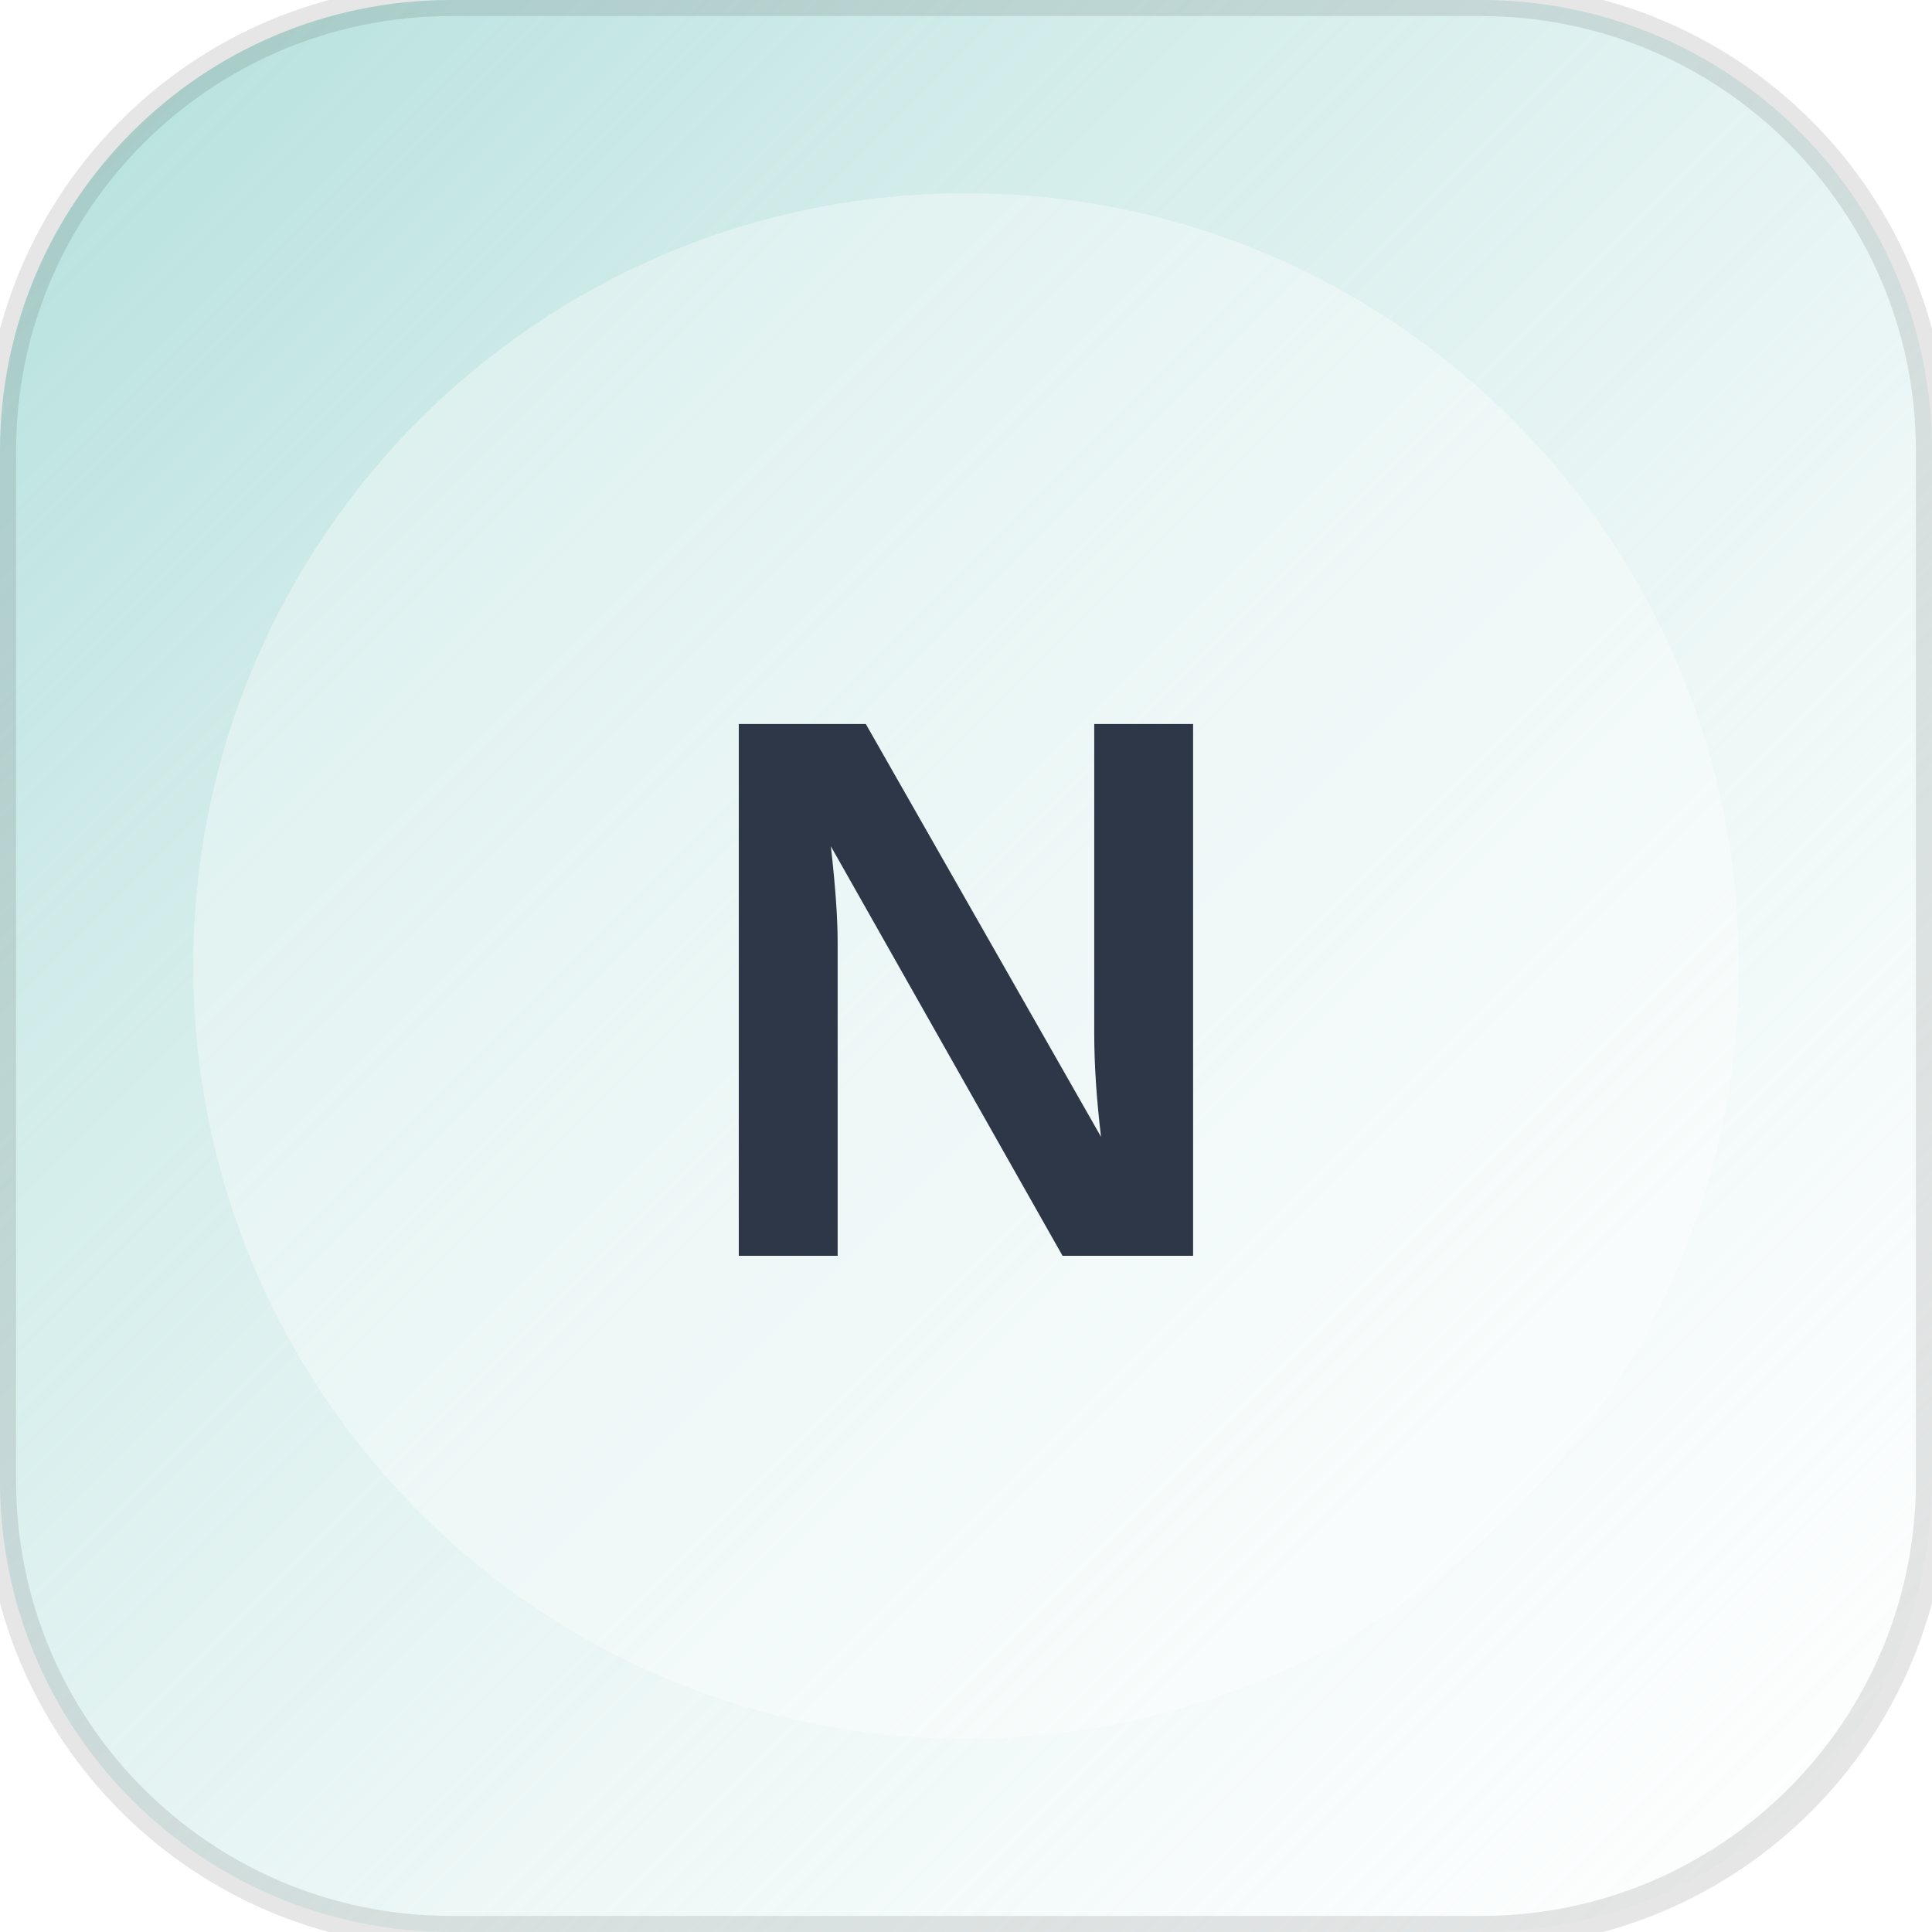
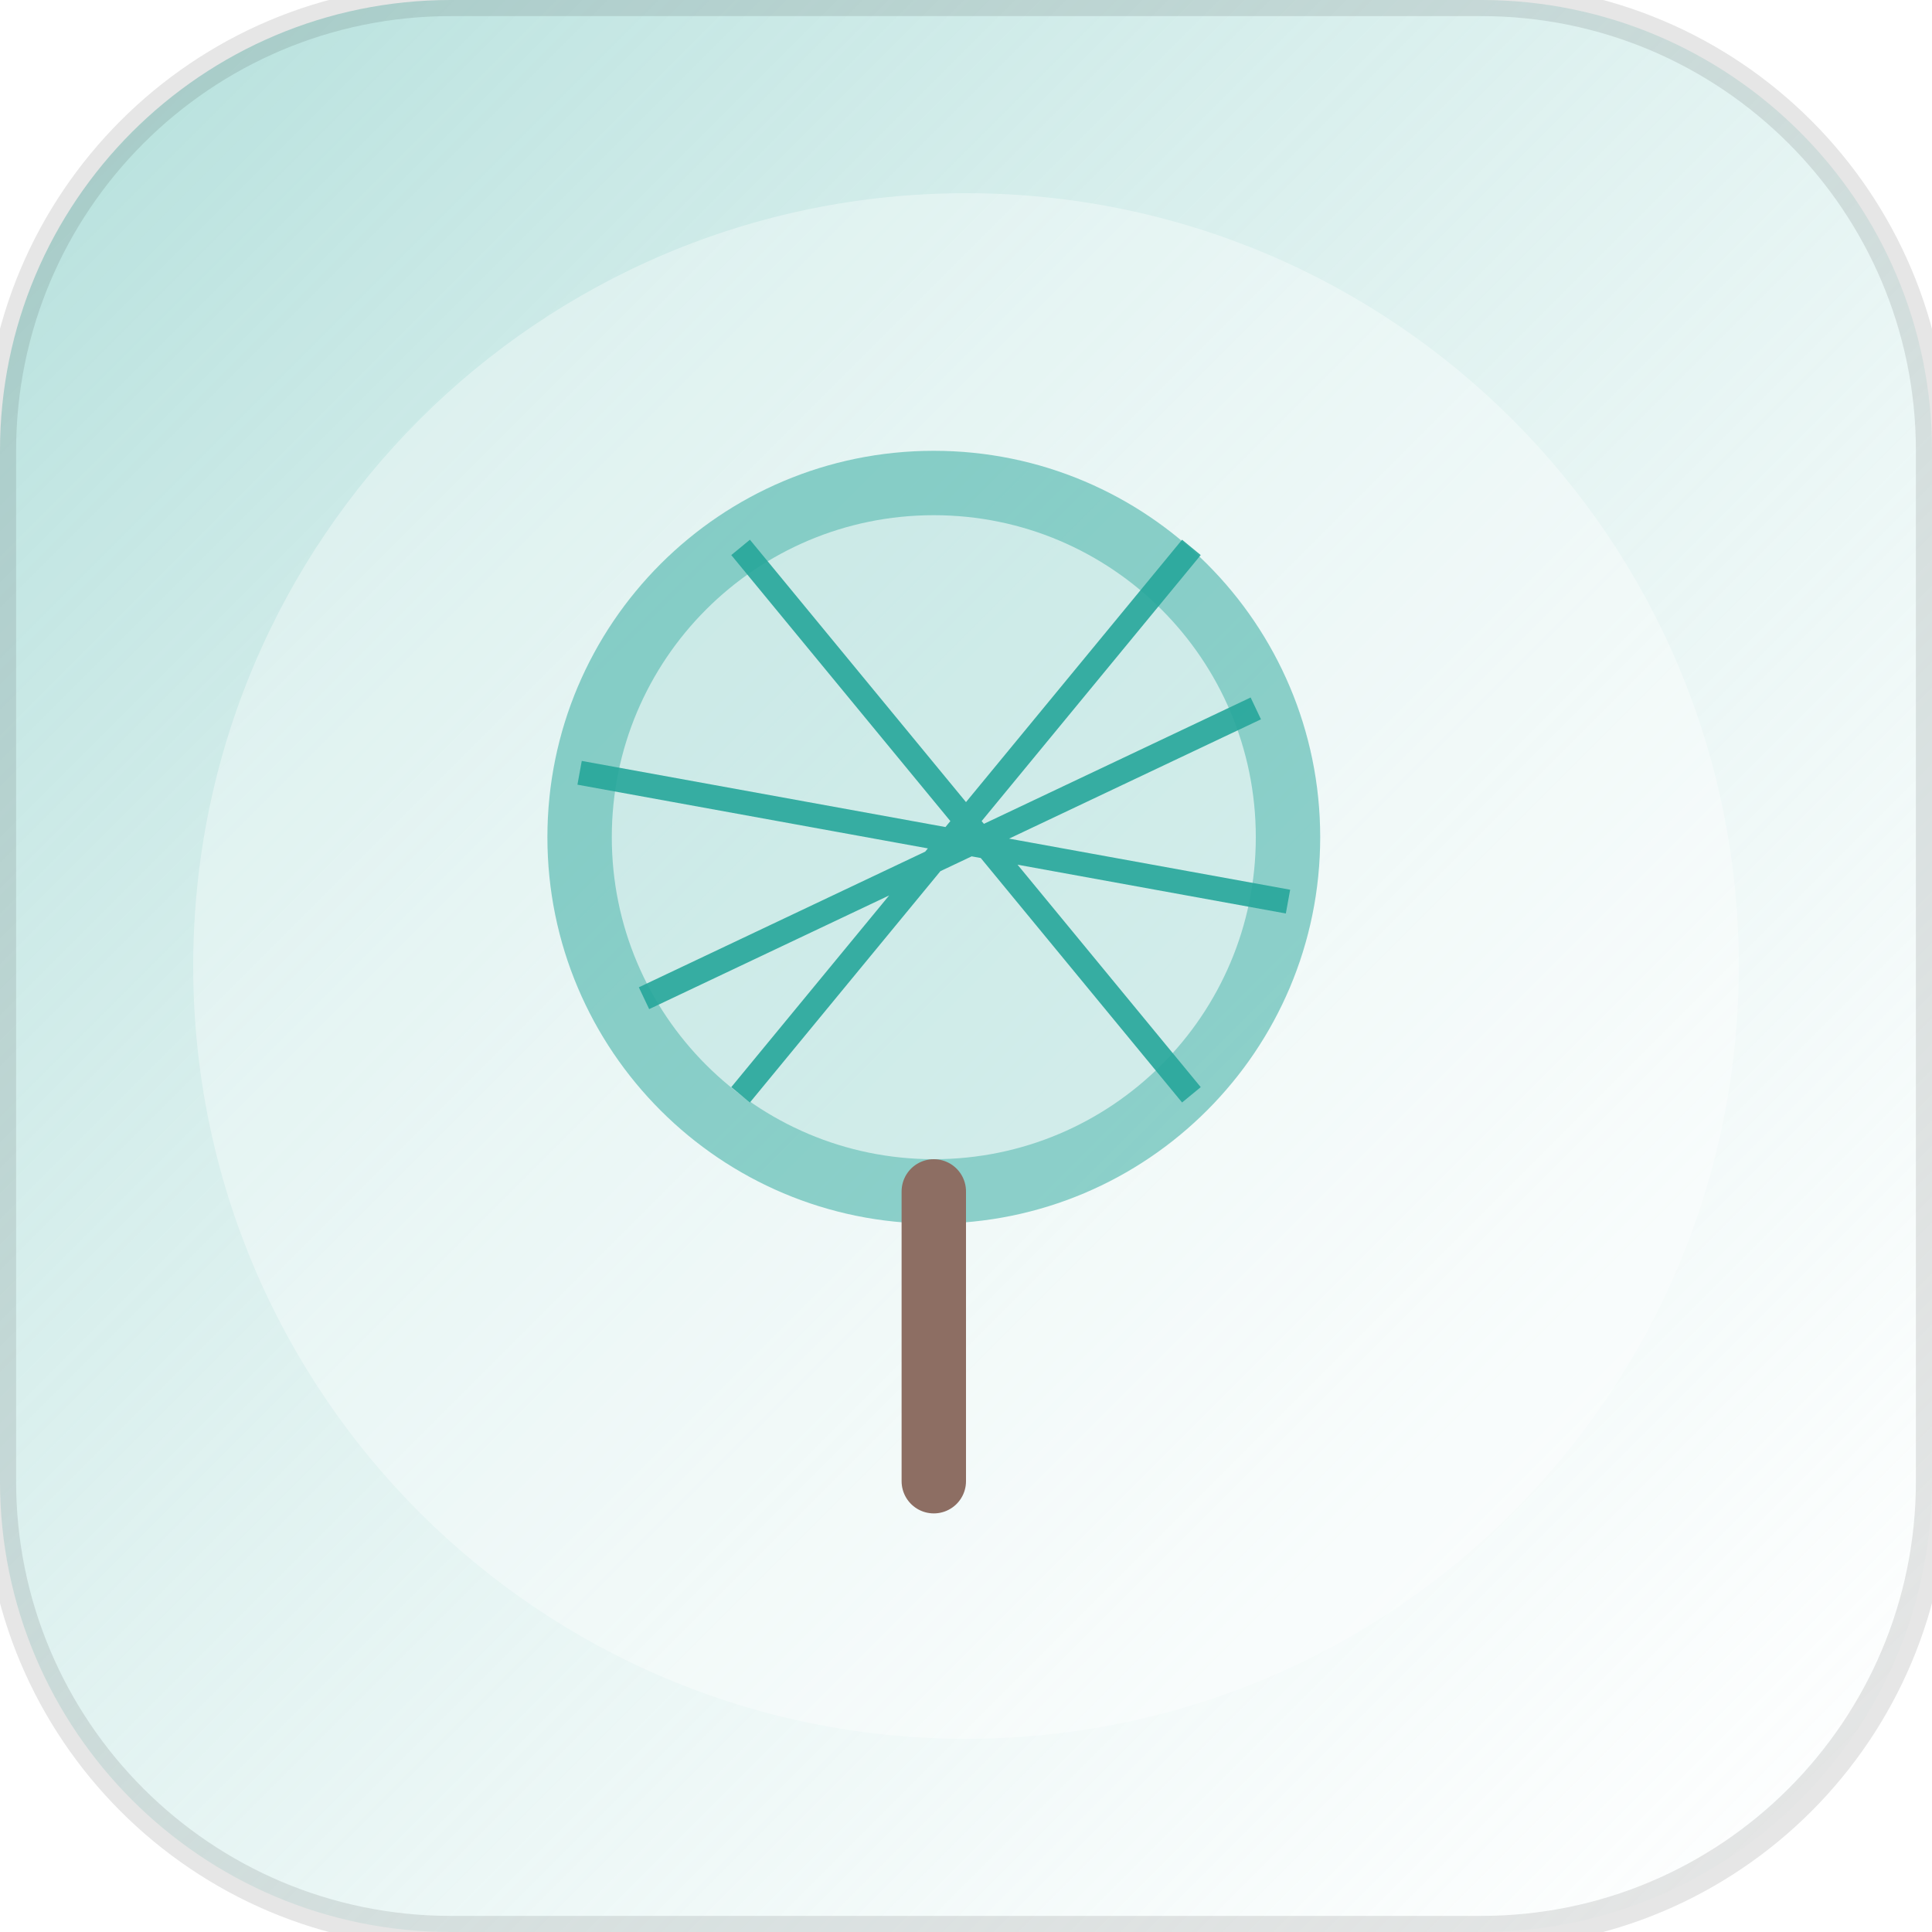
<svg xmlns="http://www.w3.org/2000/svg" viewBox="0 0 120 120" role="img" aria-label="net">
  <defs>
    <linearGradient id="bg-net" x1="0%" y1="0%" x2="100%" y2="100%">
      <stop offset="0%" stop-color="#B2DFDB" />
      <stop offset="100%" stop-color="#ffffff" stop-opacity="0.4" />
    </linearGradient>
  </defs>
  <rect width="120" height="120" rx="28" fill="url(#bg-net)" stroke="rgba(0,0,0,0.1)" stroke-width="2" />
  <circle cx="60" cy="60" r="48" fill="rgba(255,255,255,0.35)" />
-   <text x="60" y="78" font-size="48" font-weight="bold" font-family="Fredoka,Arial,sans-serif" fill="#2D3748" text-anchor="middle">N</text>
+   <circle cx="58" cy="52" r="22" fill="#B2DFDB" opacity="0.5" stroke="#26A69A" stroke-width="4" />
+   <path d="M46 34 L74 68 M74 34 L46 68 M36 48 L80 56 M40 62 L78 44" stroke="#26A69A" stroke-width="1.5" opacity="0.9" />
+   <line x1="58" y1="74" x2="58" y2="92" stroke="#8D6E63" stroke-width="4" stroke-linecap="round" />
</svg>
